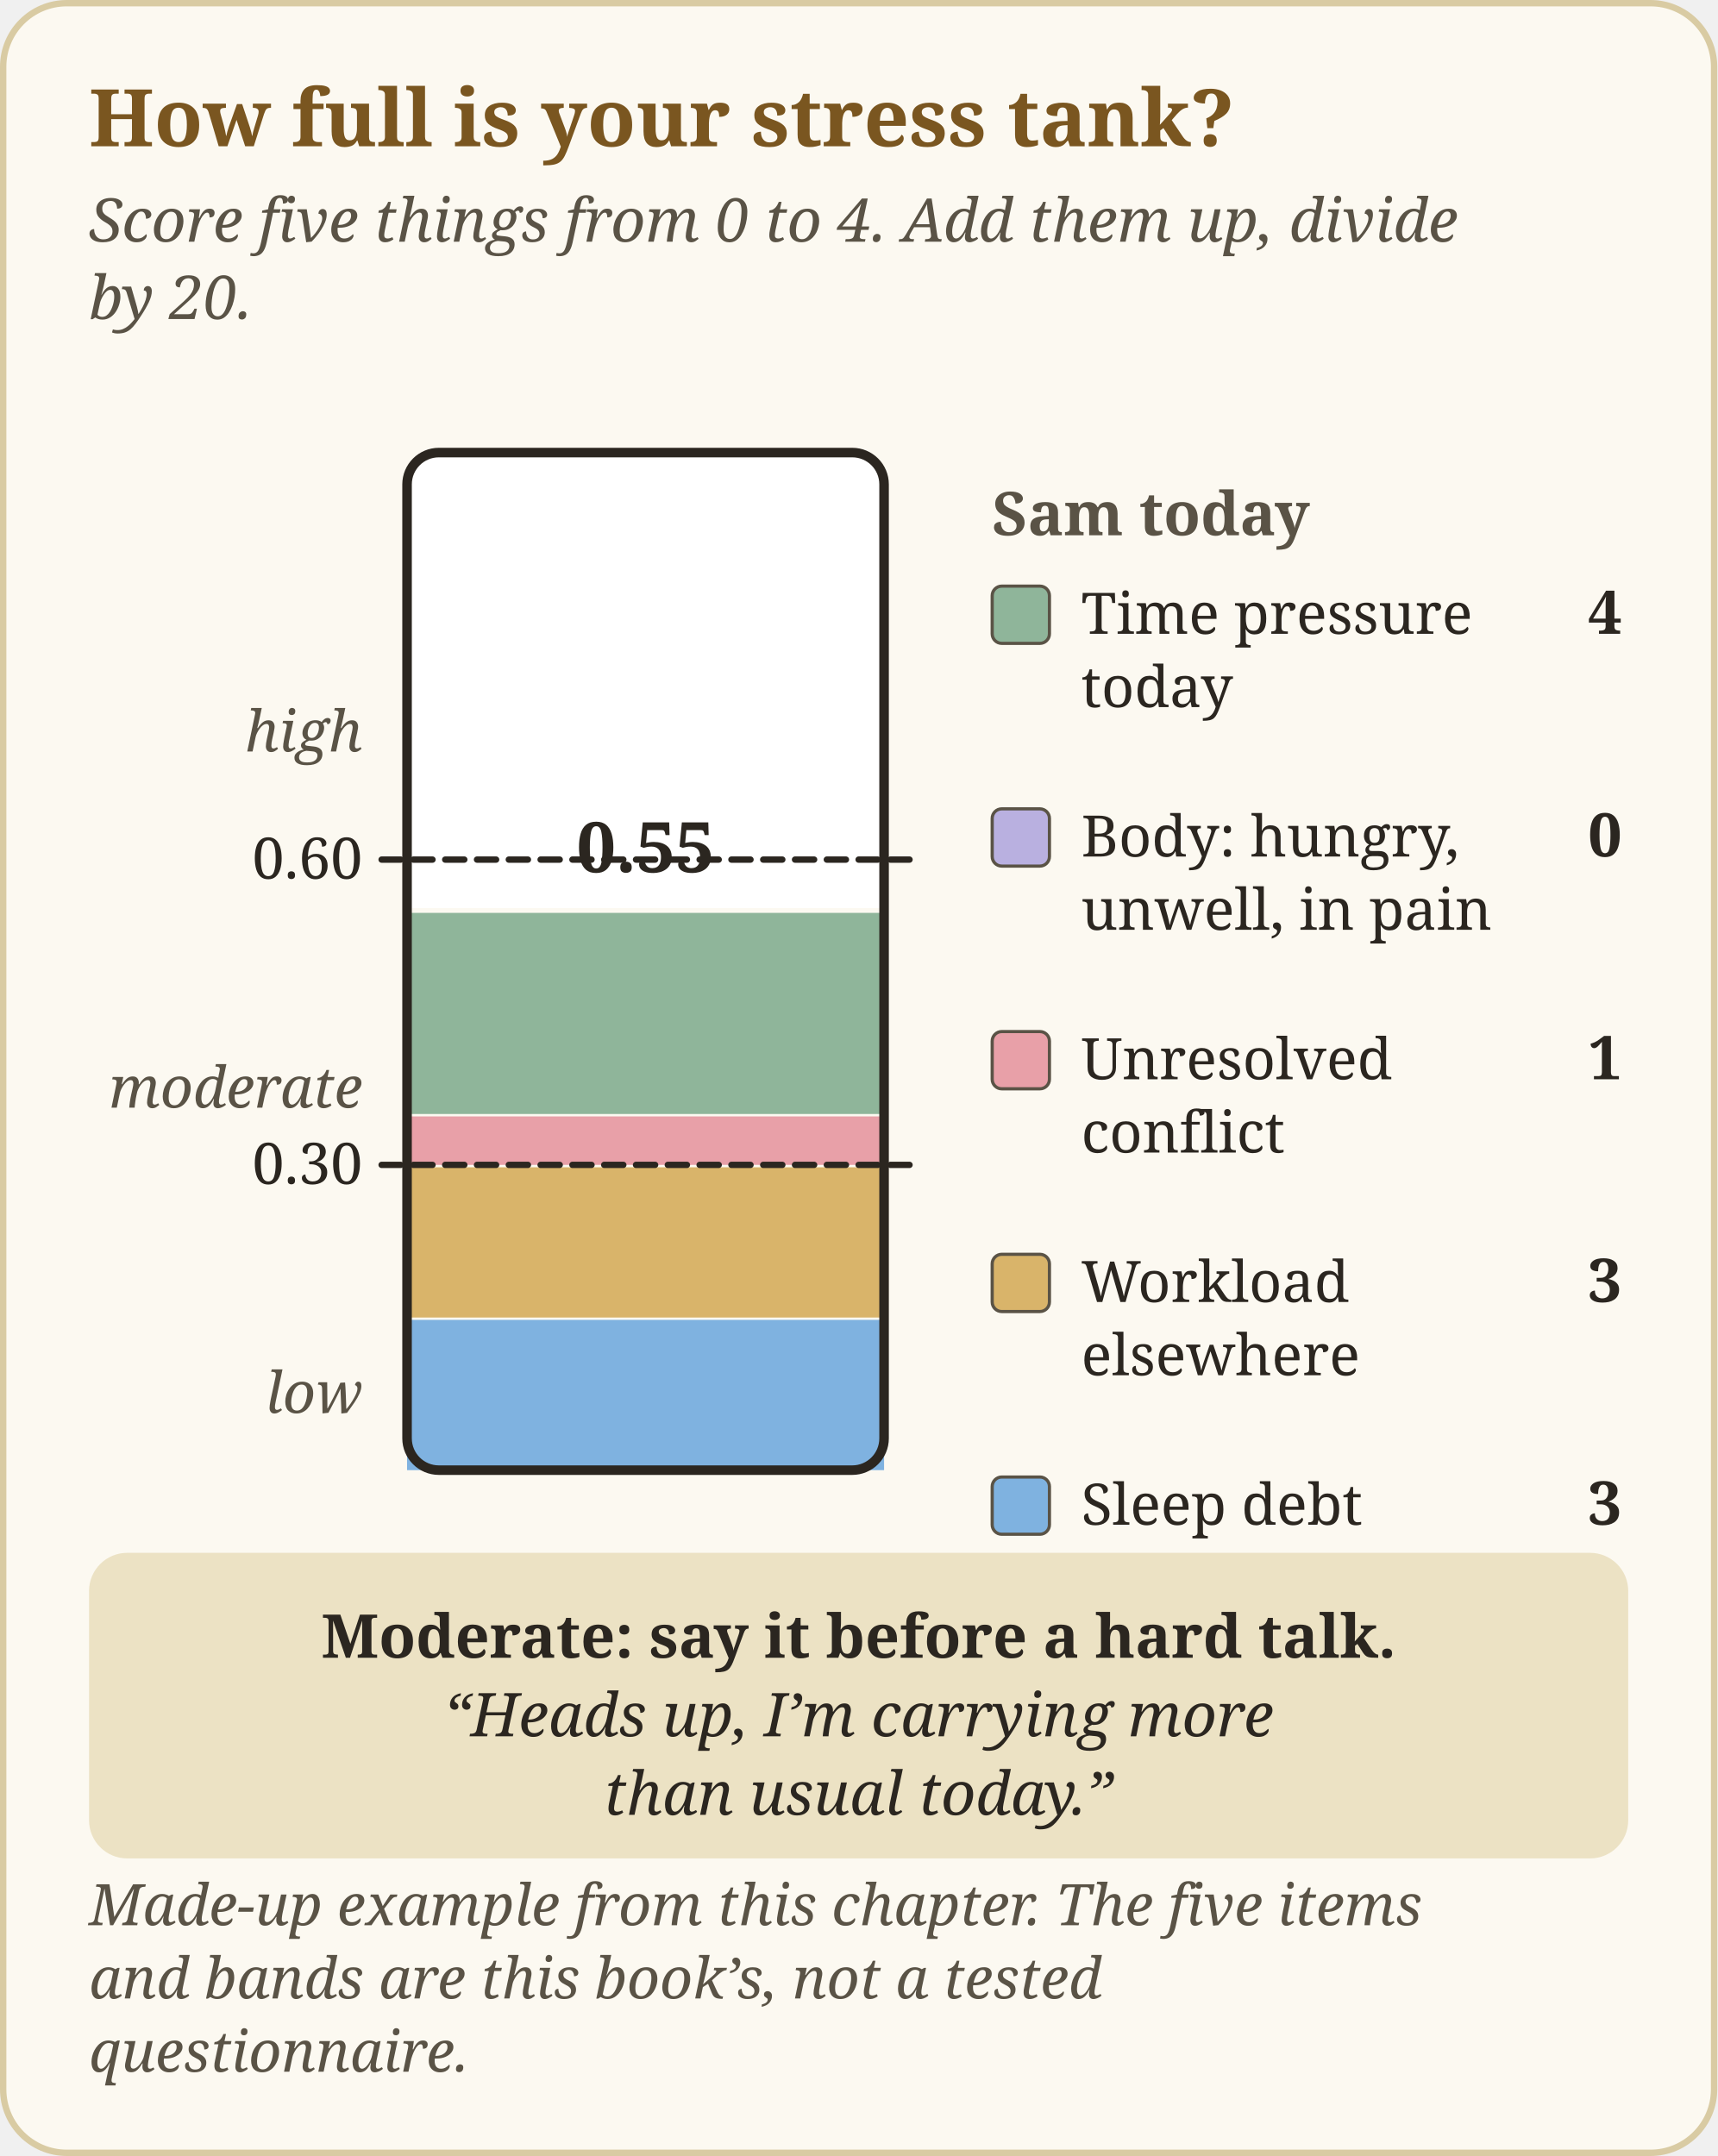
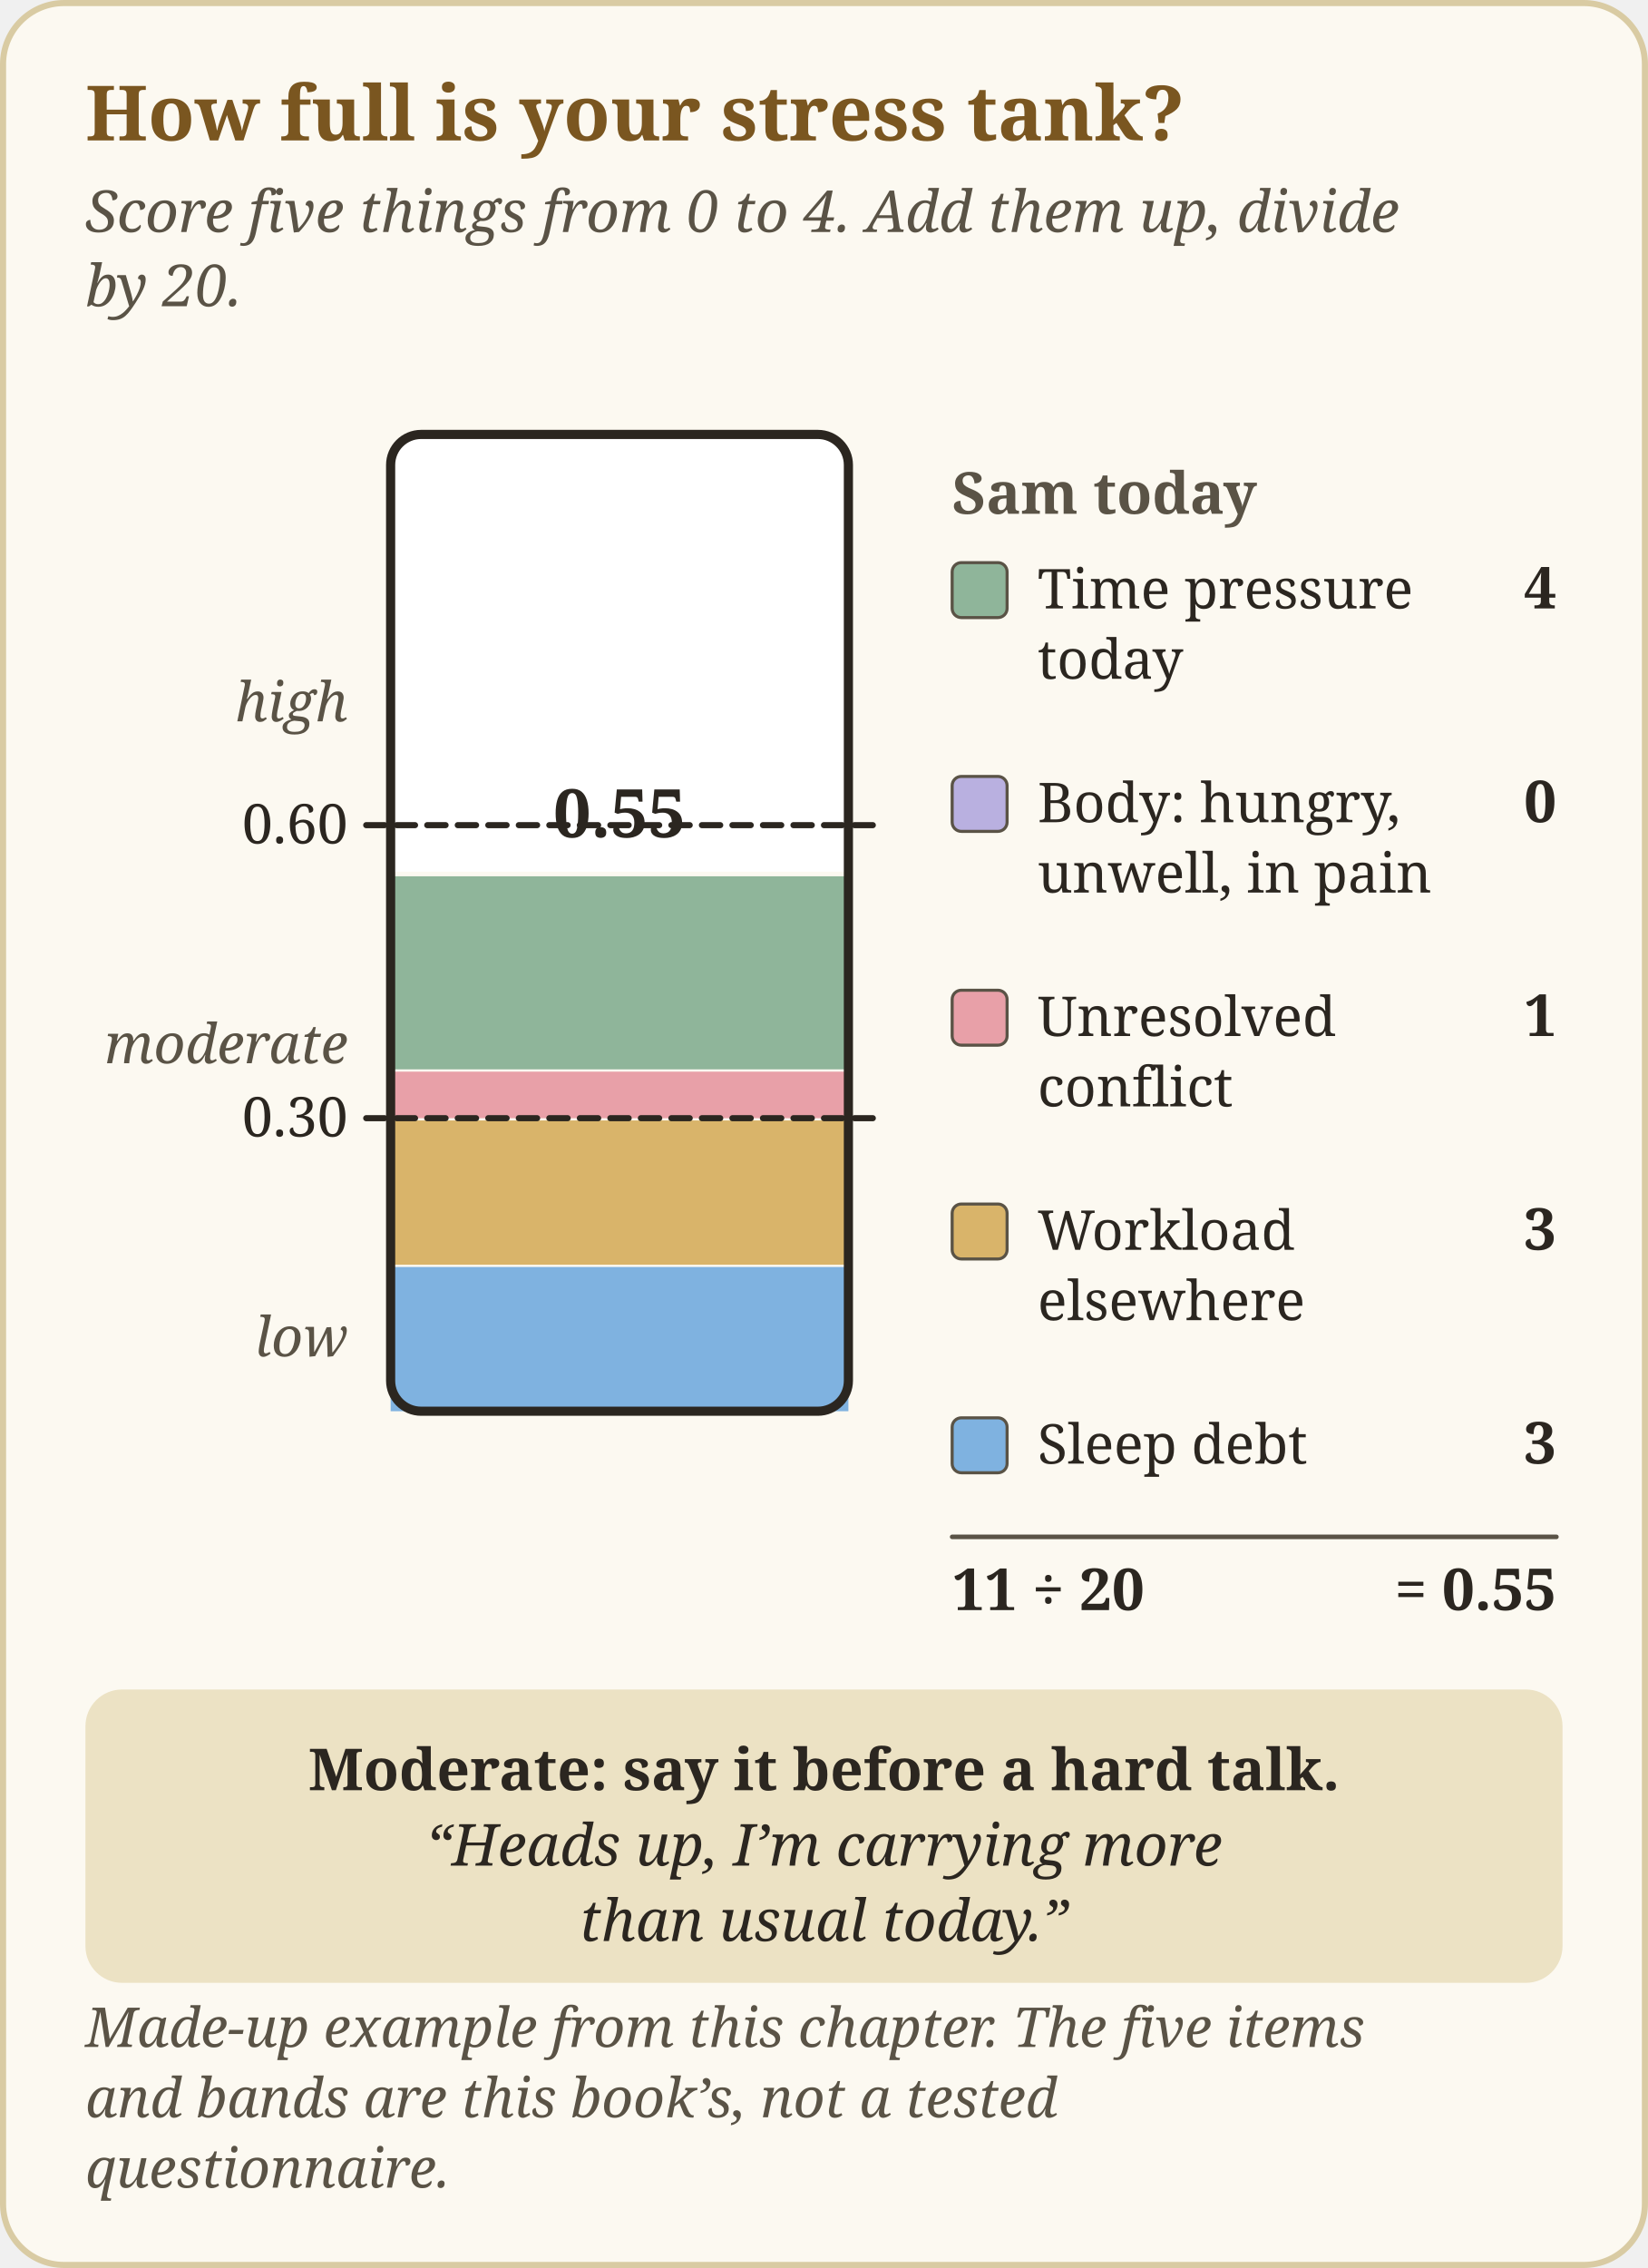
- <svg xmlns="http://www.w3.org/2000/svg" viewBox="0 0 540 678" width="540" height="678" role="img" aria-labelledby="fig-ch3-tank-t fig-ch3-tank-d" font-family="Lora, Georgia, serif" fill="#2B2620">
-   <rect x="1" y="1" width="538" height="676" rx="20" fill="#FCF9F1" stroke="#D9CBA3" stroke-width="2" />
+ <svg xmlns="http://www.w3.org/2000/svg" viewBox="0 0 540 743" width="540" height="743" role="img" aria-labelledby="fig-ch3-tank-t fig-ch3-tank-d" font-family="Lora, Georgia, serif" fill="#2B2620">
+   <rect x="1" y="1" width="538" height="741" rx="20" fill="#FCF9F1" stroke="#D9CBA3" stroke-width="2" />
  <text x="28" y="46" font-size="25" font-weight="bold" fill="#7A5620">How full is your stress tank?</text>
  <text x="28" y="76" font-size="19" font-style="italic" fill="#5A5346">
    <tspan x="28" dy="0">Score five things from 0 to 4. Add them up, divide</tspan>
    <tspan x="28" dy="24.32">by 20.</tspan>
  </text>
  <rect x="128" y="142.32" width="150" height="320" rx="10" fill="#FFFFFF" />
  <rect x="128" y="414.32" width="150" height="48" rx="0" fill="#7FB2E0" />
  <line x1="128" y1="414.32" x2="278" y2="414.32" stroke="#FCF9F1" stroke-width="1.5" stroke-linecap="round" />
  <rect x="128" y="366.32" width="150" height="48" rx="0" fill="#D9B46A" />
  <line x1="128" y1="366.32" x2="278" y2="366.32" stroke="#FCF9F1" stroke-width="1.5" stroke-linecap="round" />
  <rect x="128" y="350.32" width="150" height="16" rx="0" fill="#E8A0A8" />
  <line x1="128" y1="350.32" x2="278" y2="350.32" stroke="#FCF9F1" stroke-width="1.5" stroke-linecap="round" />
  <rect x="128" y="286.32" width="150" height="64" rx="0" fill="#8FB59A" />
  <line x1="128" y1="286.32" x2="278" y2="286.32" stroke="#FCF9F1" stroke-width="1.5" stroke-linecap="round" />
  <rect x="128" y="142.32" width="150" height="320" rx="10" fill="none" stroke="#2B2620" stroke-width="3" />
  <line x1="120" y1="366.32" x2="286" y2="366.32" stroke="#2B2620" stroke-width="2" stroke-linecap="round" stroke-dasharray="6 4" />
  <text x="114" y="372.32" font-size="18" text-anchor="end">0.30</text>
  <line x1="120" y1="270.32" x2="286" y2="270.32" stroke="#2B2620" stroke-width="2" stroke-linecap="round" stroke-dasharray="6 4" />
  <text x="114" y="276.32" font-size="18" text-anchor="end">0.60</text>
  <text x="114" y="444.32" font-size="18" font-style="italic" fill="#5A5346" text-anchor="end">low</text>
  <text x="114" y="348.32" font-size="18" font-style="italic" fill="#5A5346" text-anchor="end">moderate</text>
  <text x="114" y="236.32" font-size="18" font-style="italic" fill="#5A5346" text-anchor="end">high</text>
  <text x="203" y="274.32" font-size="22" font-weight="bold" text-anchor="middle">0.55</text>
  <text x="312" y="168.32" font-size="19" font-weight="bold" fill="#5A5346">Sam today</text>
  <rect x="312" y="184.32" width="18" height="18" rx="3" fill="#8FB59A" stroke="#5A5346" stroke-width="1" />
  <text x="340" y="199.32" font-size="18">
    <tspan x="340" dy="0">Time pressure</tspan>
    <tspan x="340" dy="23.04">today</tspan>
  </text>
  <text x="510" y="199.32" font-size="19" font-weight="bold" text-anchor="end">4</text>
  <rect x="312" y="254.36" width="18" height="18" rx="3" fill="#B9B0E0" stroke="#5A5346" stroke-width="1" />
  <text x="340" y="269.36" font-size="18">
    <tspan x="340" dy="0">Body: hungry,</tspan>
    <tspan x="340" dy="23.04">unwell, in pain</tspan>
  </text>
  <text x="510" y="269.36" font-size="19" font-weight="bold" text-anchor="end">0</text>
  <rect x="312" y="324.4" width="18" height="18" rx="3" fill="#E8A0A8" stroke="#5A5346" stroke-width="1" />
  <text x="340" y="339.4" font-size="18">
    <tspan x="340" dy="0">Unresolved</tspan>
    <tspan x="340" dy="23.04">conflict</tspan>
  </text>
  <text x="510" y="339.4" font-size="19" font-weight="bold" text-anchor="end">1</text>
  <rect x="312" y="394.44" width="18" height="18" rx="3" fill="#D9B46A" stroke="#5A5346" stroke-width="1" />
  <text x="340" y="409.44" font-size="18">
    <tspan x="340" dy="0">Workload</tspan>
    <tspan x="340" dy="23.04">elsewhere</tspan>
  </text>
  <text x="510" y="409.44" font-size="19" font-weight="bold" text-anchor="end">3</text>
  <rect x="312" y="464.48" width="18" height="18" rx="3" fill="#7FB2E0" stroke="#5A5346" stroke-width="1" />
  <text x="340" y="479.48" font-size="18">Sleep debt</text>
  <text x="510" y="479.48" font-size="19" font-weight="bold" text-anchor="end">3</text>
  <line x1="312" y1="503.48" x2="510" y2="503.48" stroke="#5A5346" stroke-width="1.5" stroke-linecap="round" />
  <text x="312" y="527.48" font-size="19" font-weight="bold">11 ÷ 20</text>
  <text x="510" y="527.48" font-size="19" font-weight="bold" text-anchor="end">= 0.55</text>
-   <rect x="28" y="488.32" width="484" height="96.1" rx="12" fill="#ECE2C4" />
-   <text x="270" y="521.32" font-size="19" font-weight="bold" text-anchor="middle">Moderate: say it before a hard talk.</text>
-   <text x="270" y="546.02" font-size="19" font-style="italic" text-anchor="middle">“Heads up, I’m carrying more</text>
-   <text x="270" y="570.72" font-size="19" font-style="italic" text-anchor="middle">than usual today.”</text>
-   <text x="28" y="605.42" font-size="18" font-style="italic" fill="#5A5346">
+   <rect x="28" y="553.48" width="484" height="96.1" rx="12" fill="#ECE2C4" />
+   <text x="270" y="586.48" font-size="19" font-weight="bold" text-anchor="middle">Moderate: say it before a hard talk.</text>
+   <text x="270" y="611.18" font-size="19" font-style="italic" text-anchor="middle">“Heads up, I’m carrying more</text>
+   <text x="270" y="635.88" font-size="19" font-style="italic" text-anchor="middle">than usual today.”</text>
+   <text x="28" y="670.58" font-size="18" font-style="italic" fill="#5A5346">
    <tspan x="28" dy="0">Made-up example from this chapter. The five items</tspan>
    <tspan x="28" dy="23.04">and bands are this book’s, not a tested</tspan>
    <tspan x="28" dy="23.04">questionnaire.</tspan>
  </text>
</svg>
